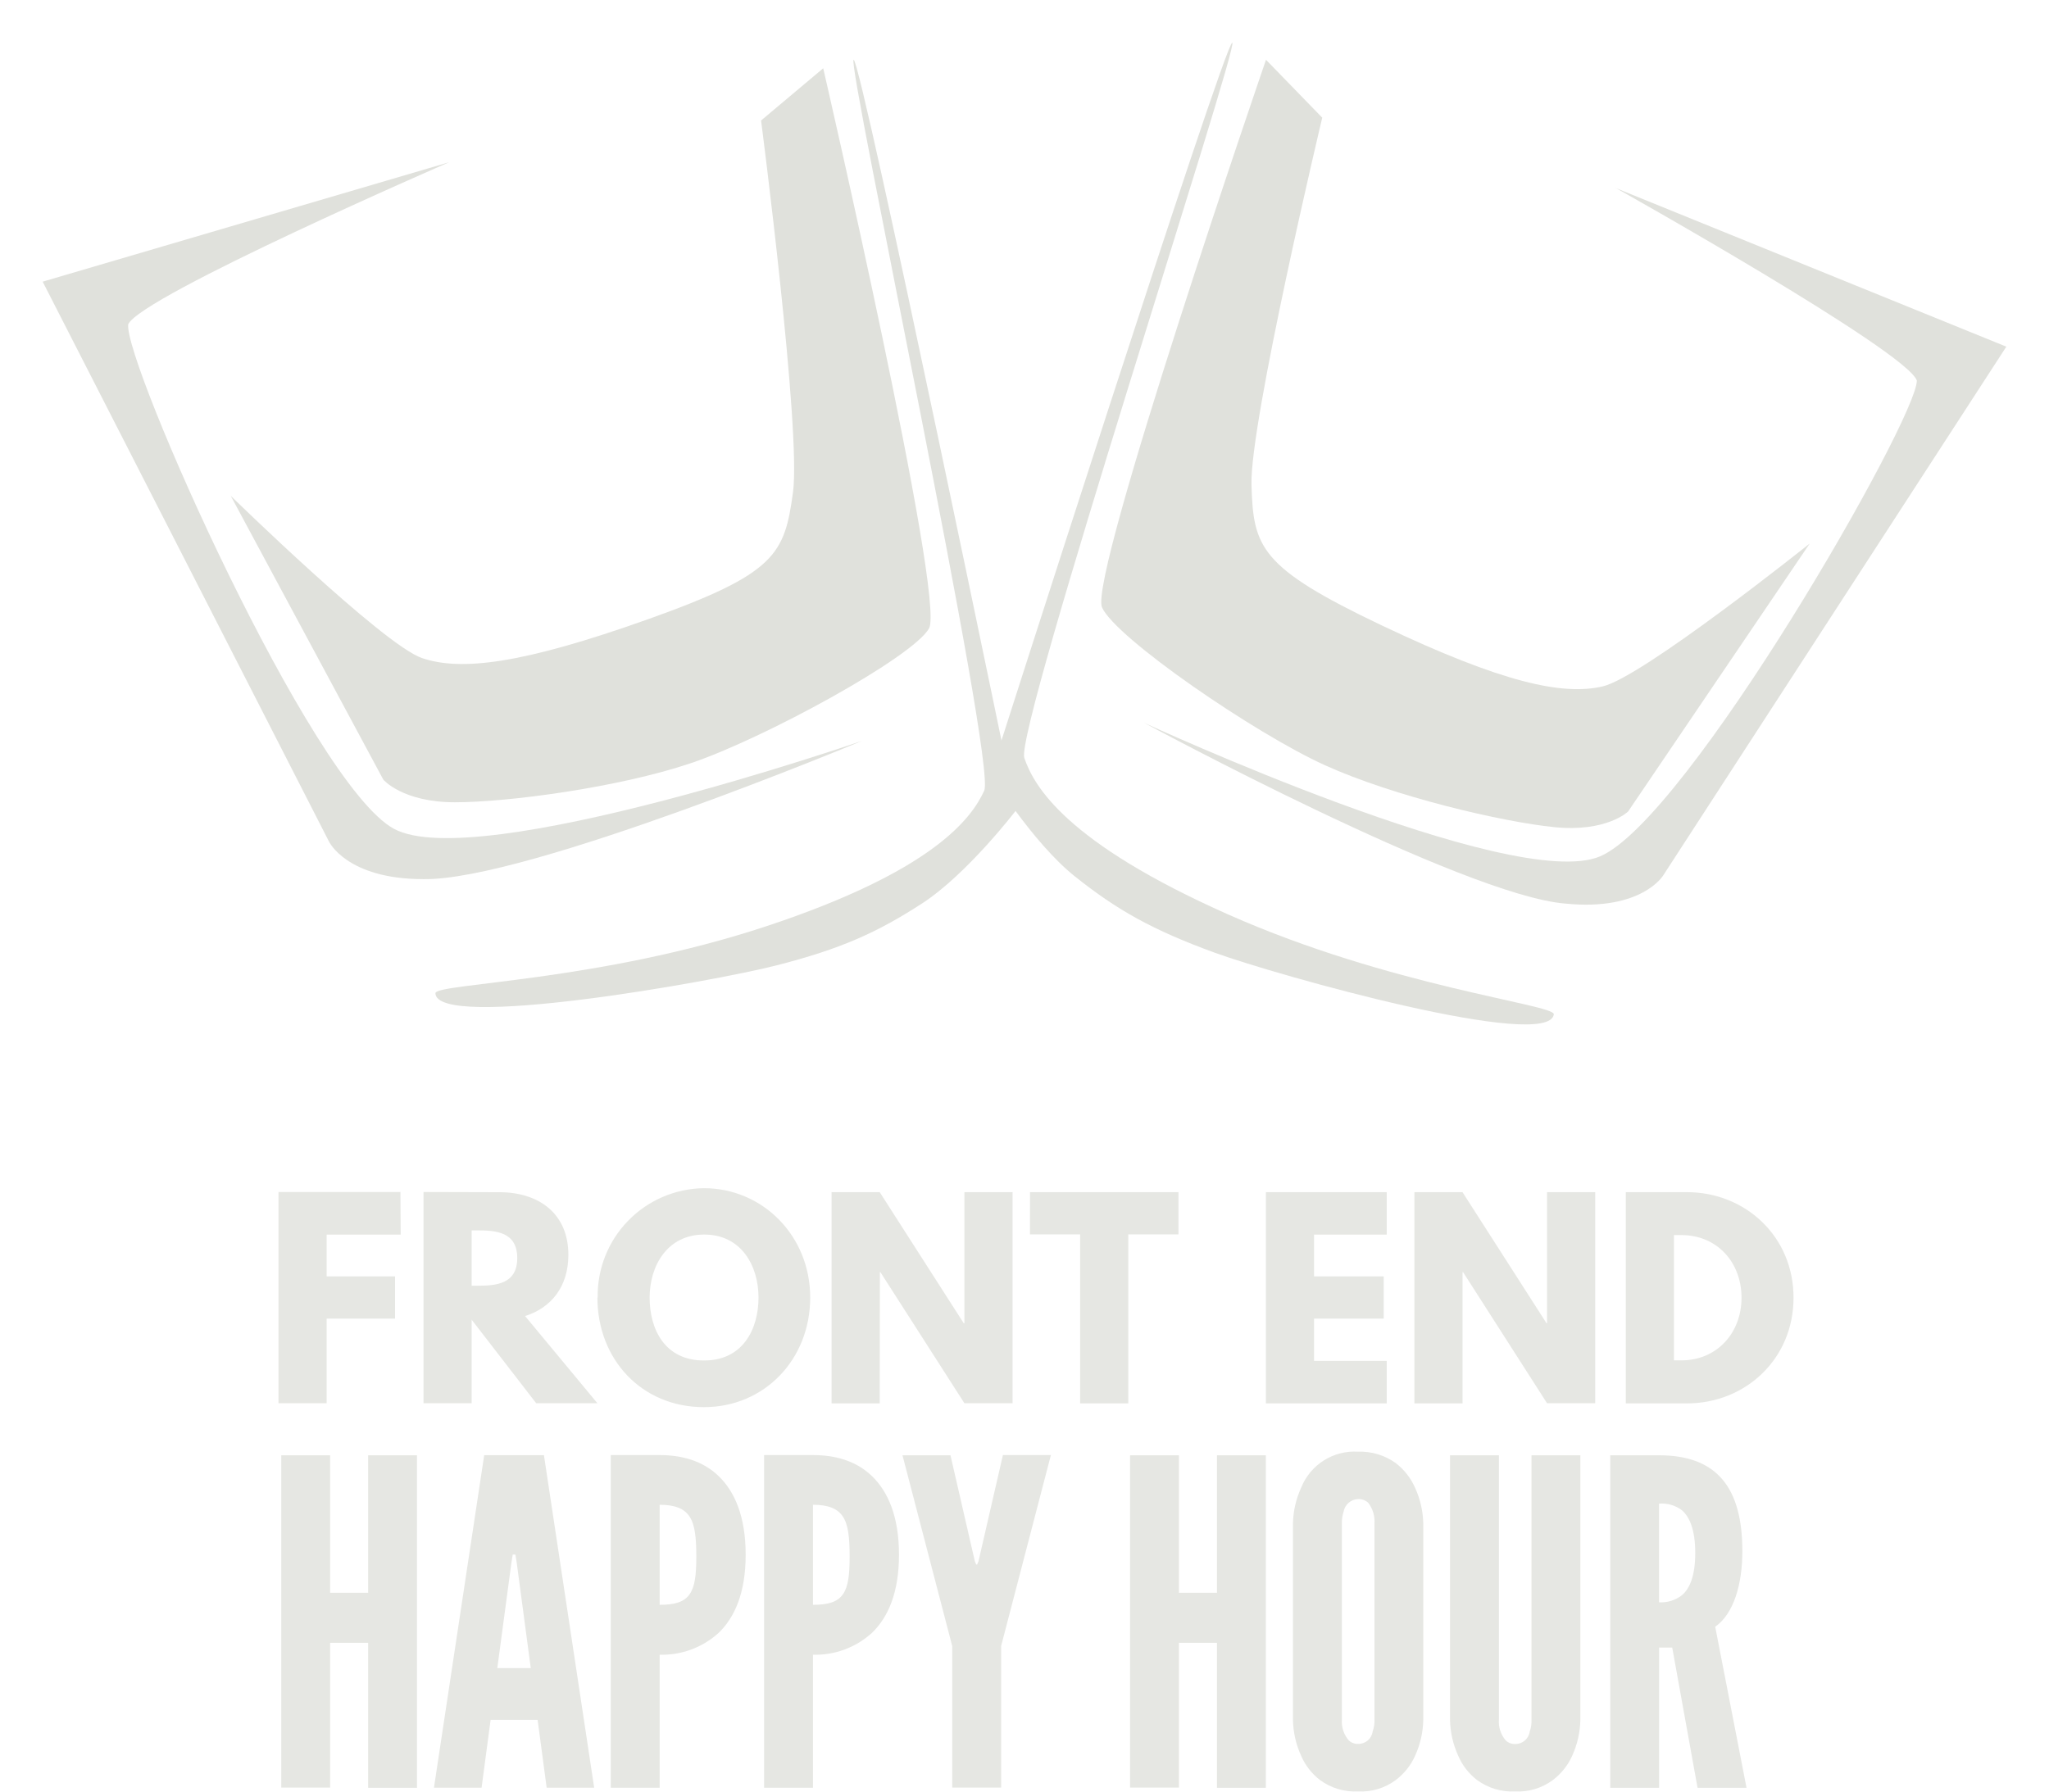
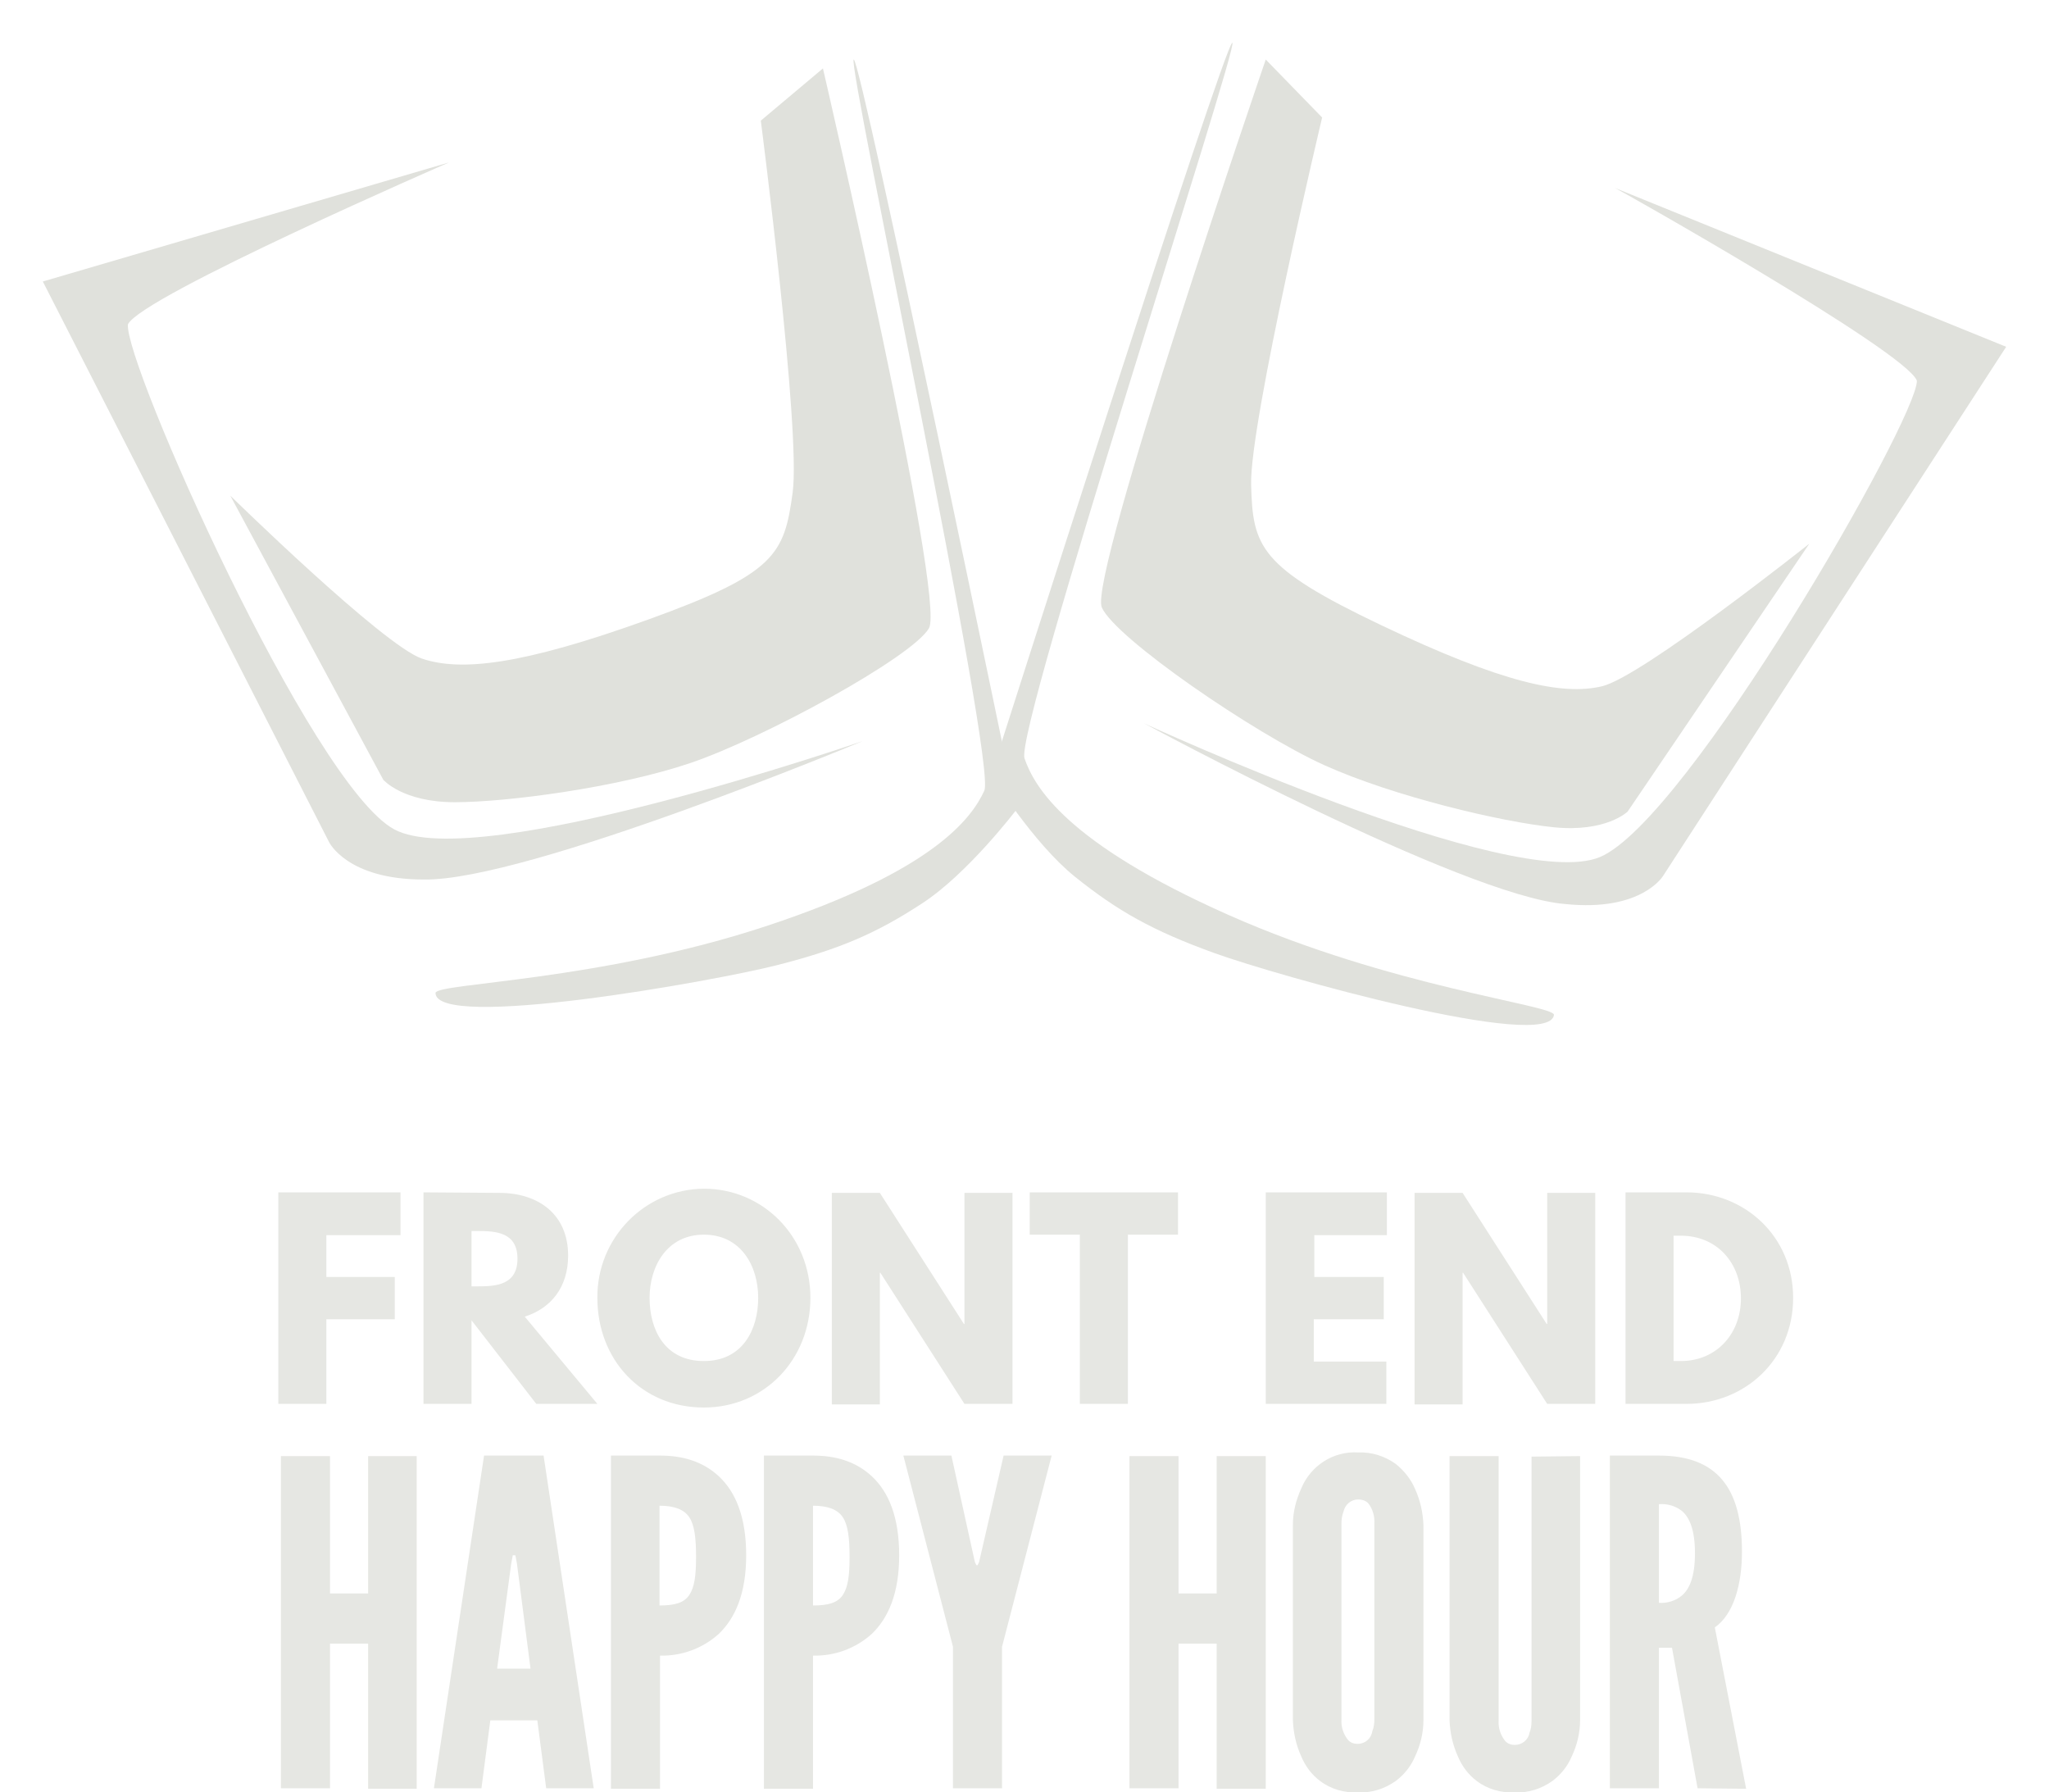
- <svg xmlns="http://www.w3.org/2000/svg" id="Layer_3" data-name="Layer 3" viewBox="0 0 392.37 343.13">
+ <svg xmlns="http://www.w3.org/2000/svg" xmlns:xlink="http://www.w3.org/1999/xlink" version="1.1" id="Layer_3" x="0" y="0" width="392.4" height="343.1" xml:space="preserve">
+   <style>.st2{fill:#e0e1dc}</style>
  <defs>
-     <style>.cls-1,.cls-2{fill:none}.cls-1{clip-rule:evenodd}.cls-3{clip-path:url(#clip-path)}.cls-4{clip-path:url(#clip-path-2)}.cls-5{fill:#e0e1dc}.cls-6{clip-path:url(#clip-path-3)}.cls-7{clip-path:url(#clip-path-5)}.cls-8{clip-path:url(#clip-path-7)}.cls-9{clip-path:url(#clip-path-9)}.cls-10{clip-path:url(#clip-path-11)}.cls-11{fill:#e6e7e3}</style>
-     <clipPath id="clip-path" transform="translate(-5.45 -23.33)">
-       <path class="cls-1" d="M91.47 54.4L13.62 77.28l54.81 107.21s3.36 7.23 18.06 7.23c19.63.41 84.08-26.5 84.08-26.5s-73.79 25.49-89.69 16.86S29.14 92.63 30 85.45C32.51 80 91.47 54.4 91.47 54.4" />
+     <path id="SVGID_1_" d="M86 31.1L8.2 53.9 63 161.2s3.4 7.2 18.1 7.2c19.6.4 84.1-26.5 84.1-26.5s-73.8 25.5-89.7 16.9-51.8-89.5-51-96.7c2.6-5.4 61.5-31 61.5-31" />
+   </defs>
+   <clipPath id="SVGID_2_">
+     <use xlink:href="#SVGID_1_" overflow="visible" />
+   </clipPath>
+   <g clip-path="url(#SVGID_2_)">
+     <defs>
+       <path id="SVGID_3_" d="M-5.4-23.3h800v800h-800z" />
+     </defs>
+     <clipPath id="SVGID_4_">
+       <use xlink:href="#SVGID_3_" overflow="visible" />
    </clipPath>
-     <clipPath id="clip-path-2" transform="translate(-5.45 -23.33)">
-       <path class="cls-2" d="M0 0h800v800H0z" />
-     </clipPath>
-     <clipPath id="clip-path-3" transform="translate(-5.45 -23.33)">
-       <path class="cls-1" d="M49.59 118.22l29.26 54.44S82.51 177 92.58 177s31.22-2.8 45.11-7.47 42.44-20.22 45.66-25.82-20.26-107.3-20.26-107.3l-11.9 10s7.72 59.41 6.11 71.23-3.22 15.55-27.65 24.26-36 10-43.41 7.47-36.65-31.11-36.65-31.11" />
-     </clipPath>
-     <clipPath id="clip-path-5" transform="translate(-5.45 -23.33)">
-       <path class="cls-1" d="M168.92 34.78c-1.44 0 27.39 134.79 25 140s-9.61 15.32-41.65 25.94-63 10.94-63.44 12.82c0 7.27 53.18-2.19 65.36-5.31s19.22-6.25 27.87-11.88S200 178.56 200 178.56 170.36 34.78 168.92 34.78" />
-     </clipPath>
-     <clipPath id="clip-path-7" transform="translate(-5.45 -23.33)">
-       <path class="cls-1" d="M314.73 59.3l74.92 30.43L323.95 191s-4.1 6.87-18.7 5.41c-19.54-1.52-80.73-34.64-80.73-34.64s70.61 32.62 87.31 25.6 60.79-83.92 60.68-91.15c-1.91-5.64-57.78-36.95-57.78-36.95" />
-     </clipPath>
-     <clipPath id="clip-path-9" transform="translate(-5.45 -23.33)">
-       <path class="cls-1" d="M352 127.44l-34.78 51.33s-4.09 4-14.09 3-30.72-5.86-44-11.88-40-24.32-42.65-30.21 31.4-104.9 31.4-104.9l10.77 11.09s-13.9 58.41-13.55 70.34S246.67 132 270 143.1s34.73 13.46 42.34 11.71S352 127.44 352 127.44" />
-     </clipPath>
-     <clipPath id="clip-path-11" transform="translate(-5.45 -23.33)">
-       <path class="cls-1" d="M241.42 31.51c1.45.14-41.68 131.54-39.82 137s8 16.21 39.08 30 62.08 17.16 62.32 19.07c-.76 7.24-53.15-7.46-65-11.79s-18.64-8.14-26.73-14.6-16.13-19.53-16.13-19.53S240 31.36 241.42 31.51" />
-     </clipPath>
-   </defs>
-   <g class="cls-3">
-     <g class="cls-4">
-       <path class="cls-5" d="M0 22.89h173.3v153.68H0z" />
+     <g clip-path="url(#SVGID_4_)">
+       <path class="st2" d="M0 22.9h173.3v153.7H0V22.9z" />
    </g>
  </g>
-   <g class="cls-6">
-     <g class="cls-4">
-       <path class="cls-5" d="M35.97 4.9h150.41v156.95H35.97z" />
+   <defs>
+     <path id="SVGID_5_" d="M44.1 94.9l29.3 54.4s3.7 4.3 13.7 4.3 31.2-2.8 45.1-7.5 42.4-20.2 45.7-25.8-20.3-107.2-20.3-107.2l-11.9 10s7.7 59.4 6.1 71.2-3.2 15.5-27.6 24.3-36 10-43.4 7.5-36.7-31.2-36.7-31.2" />
+   </defs>
+   <clipPath id="SVGID_6_">
+     <use xlink:href="#SVGID_5_" overflow="visible" />
+   </clipPath>
+   <g clip-path="url(#SVGID_6_)">
+     <defs>
+       <path id="SVGID_7_" d="M-5.4-23.3h800v800h-800z" />
+     </defs>
+     <clipPath id="SVGID_8_">
+       <use xlink:href="#SVGID_7_" overflow="visible" />
+     </clipPath>
+     <g clip-path="url(#SVGID_8_)">
+       <path class="st2" d="M36 4.9h150.4v156.9H36V4.9z" />
    </g>
  </g>
-   <g class="cls-7">
-     <g class="cls-4">
-       <path class="cls-5" d="M75.2 3.27h127.52v197.82H75.2z" />
+   <defs>
+     <path id="SVGID_9_" d="M163.5 11.4c-1.4 0 27.4 134.8 25 140s-9.6 15.3-41.7 25.9-63 10.9-63.4 12.8c0 7.3 53.2-2.2 65.4-5.3s19.2-6.2 27.9-11.9 17.9-17.8 17.9-17.8-29.7-143.7-31.1-143.7" />
+   </defs>
+   <clipPath id="SVGID_10_">
+     <use xlink:href="#SVGID_9_" overflow="visible" />
+   </clipPath>
+   <g clip-path="url(#SVGID_10_)">
+     <defs>
+       <path id="SVGID_11_" d="M-5.4-23.3h800v800h-800z" />
+     </defs>
+     <clipPath id="SVGID_12_">
+       <use xlink:href="#SVGID_11_" overflow="visible" />
+     </clipPath>
+     <g clip-path="url(#SVGID_12_)">
+       <path class="st2" d="M75.2 3.3h127.5v197.8H75.2V3.3z" />
    </g>
  </g>
-   <g class="cls-8">
-     <g class="cls-4">
-       <path class="cls-5" d="M210.9 27.79h181.47v153.68H210.9z" />
+   <defs>
+     <path id="SVGID_13_" d="M309.3 36l74.9 30.4-65.7 101.3s-4.1 6.9-18.7 5.4c-19.5-1.5-80.7-34.6-80.7-34.6s70.6 32.6 87.3 25.6 60.8-83.9 60.7-91.2c-2-5.6-57.8-37-57.8-36.9" />
+   </defs>
+   <clipPath id="SVGID_14_">
+     <use xlink:href="#SVGID_13_" overflow="visible" />
+   </clipPath>
+   <g clip-path="url(#SVGID_14_)">
+     <defs>
+       <path id="SVGID_15_" d="M-5.4-23.3h800v800h-800z" />
+     </defs>
+     <clipPath id="SVGID_16_">
+       <use xlink:href="#SVGID_15_" overflow="visible" />
+     </clipPath>
+     <g clip-path="url(#SVGID_16_)">
+       <path class="st2" d="M210.9 27.8h181.5v153.7H210.9V27.8z" />
    </g>
  </g>
-   <g class="cls-9">
-     <g class="cls-4">
-       <path class="cls-5" d="M202.73 3.27h152.04v163.49H202.73z" />
+   <defs>
+     <path id="SVGID_17_" d="M346.5 104.1l-34.8 51.3s-4.1 4-14.1 3-30.7-5.9-44-11.9-40-24.3-42.6-30.2 31.4-104.9 31.4-104.9l10.8 11.1s-13.9 58.4-13.6 70.3 1.6 15.8 24.9 26.9c23.3 11.1 34.7 13.5 42.3 11.7s39.7-27.3 39.7-27.3" />
+   </defs>
+   <clipPath id="SVGID_18_">
+     <use xlink:href="#SVGID_17_" overflow="visible" />
+   </clipPath>
+   <g clip-path="url(#SVGID_18_)">
+     <defs>
+       <path id="SVGID_19_" d="M-5.4-23.3h800v800h-800z" />
+     </defs>
+     <clipPath id="SVGID_20_">
+       <use xlink:href="#SVGID_19_" overflow="visible" />
+     </clipPath>
+     <g clip-path="url(#SVGID_20_)">
+       <path class="st2" d="M202.7 3.3h152v163.5h-152V3.3z" />
    </g>
  </g>
-   <g class="cls-10">
-     <g class="cls-4">
-       <path class="cls-5" d="M181.47 0h124.25v204.36H181.47z" />
+   <defs>
+     <path id="SVGID_21_" d="M236 8.2c1.4.1-41.7 131.5-39.8 137s8 16.2 39.1 30 62.1 17.2 62.3 19.1c-.8 7.2-53.1-7.5-65-11.8s-18.6-8.1-26.7-14.6-16.1-19.5-16.1-19.5S234.6 8 236 8.2" />
+   </defs>
+   <clipPath id="SVGID_22_">
+     <use xlink:href="#SVGID_21_" overflow="visible" />
+   </clipPath>
+   <g clip-path="url(#SVGID_22_)">
+     <defs>
+       <path id="SVGID_23_" d="M-5.4-23.3h800v800h-800z" />
+     </defs>
+     <clipPath id="SVGID_24_">
+       <use xlink:href="#SVGID_23_" overflow="visible" />
+     </clipPath>
+     <g clip-path="url(#SVGID_24_)">
+       <path class="st2" d="M181.5 0h124.2v204.4H181.5V0z" />
    </g>
  </g>
-   <path class="cls-11" d="M326 283.9v-24h1.42c6.87 0 11.52 5.25 11.52 12s-4.71 12-11.52 12zm-9.22-32.22v40.46h11.72c11.13 0 20.4-8.44 20.4-20.25s-9.32-20.21-20.4-20.21zM285.52 267h.1l16.08 25.11h9.22v-40.43h-9.22v25.11h-.1l-16.09-25.11h-9.21v40.46h9.22zM271 251.68h-23.14v40.46H271V284h-13.92v-8.1h13.34v-8.09h-13.34v-8H271zm-68.32 8.09h9.61v32.37h9.22v-32.37h9.61v-8.09h-28.43zM173.94 267h.1l16.09 25.11h9.22v-40.43h-9.22v25.11H190l-16.09-25.11h-9.22v40.46h9.22zm-44.09 4.86c0-6 3.33-12.06 10.45-12.06s10.4 6 10.4 12.06-3 12.06-10.4 12.06c-7.56.03-10.45-6-10.45-12.04zm-10 0c0 11.82 8.44 21 20.4 21 11.62 0 20.35-9.17 20.35-21s-9.12-20.94-20.35-20.94a20.6 20.6 0 0 0-20.35 20.96zm-24.08-2.26V259h1.08c3.48 0 7.65.25 7.65 5.3s-4.17 5.3-7.65 5.3zm-9.22-17.95v40.46h9.22v-16l12.36 16h11.72L106 275.41c5-1.57 8.29-5.64 8.29-11.72 0-7.94-5.69-12-13.19-12zm-4.42 0H58.78v40.46H68V275.9h13.1v-8.09H68v-8h14.18zm241.02 78.59a6.5 6.5 0 0 0 4.42-1.39c1.39-1.21 2.51-3.55 2.51-8.06s-1.13-6.93-2.51-8.15a6.39 6.39 0 0 0-4.42-1.3zm7.37 35.53l-4.85-26.86h-2.51v26.86h-9.36v-63.69h9.36c11.18 0 15.94 6.33 15.94 18.37 0 6.33-1.65 12-5.2 14.47l6 30.85zm-22.44-63.69v50.61a17.36 17.36 0 0 1-1.56 6.93 11.92 11.92 0 0 1-3.73 4.68 11.13 11.13 0 0 1-7.19 2.17 11.39 11.39 0 0 1-7.28-2.17 11.67 11.67 0 0 1-3.64-4.68 17.34 17.34 0 0 1-1.56-6.93v-50.61h9.36v50.61a5.52 5.52 0 0 0 1.3 4 2.48 2.48 0 0 0 1.82.69 2.74 2.74 0 0 0 2.77-2.34 6.06 6.06 0 0 0 .35-2.34v-50.62zm-39.43 13.08a5.78 5.78 0 0 0-1.21-4 2.7 2.7 0 0 0-1.91-.69 2.9 2.9 0 0 0-2.77 2.34 6.64 6.64 0 0 0-.35 2.34v37.52a5.52 5.52 0 0 0 1.3 4 2.48 2.48 0 0 0 1.82.69 2.74 2.74 0 0 0 2.77-2.36 6 6 0 0 0 .35-2.34zm9.35 37.53a17.36 17.36 0 0 1-1.56 6.93 11.92 11.92 0 0 1-3.73 4.68 11.13 11.13 0 0 1-7.19 2.17 11.39 11.39 0 0 1-7.28-2.17 11.69 11.69 0 0 1-3.64-4.68 17.36 17.36 0 0 1-1.56-6.93v-37.52a17.28 17.28 0 0 1 1.56-6.85 11 11 0 0 1 10.92-6.93 11.65 11.65 0 0 1 7.19 2.17 12.17 12.17 0 0 1 3.73 4.77 17.28 17.28 0 0 1 1.56 6.85zM238.49 338h-7.28v27.73h-9.36v-63.65h9.36v26.34h7.28v-26.34h9.36v63.69h-9.36zm-46.36-15.6l.26.61h.17l.26-.61 4.68-20.36h9.19l-9.53 36.57v27.12h-9.36v-27.08l-9.53-36.57h9.19zm-31 8.32c2.86 0 4.68-.52 5.72-2s1.3-3.73 1.3-7.28-.26-6.07-1.3-7.63-2.86-2.25-5.72-2.25zm-9.36-28.68h9.36c4.07 0 8.15 1 11.27 4s5.2 7.8 5.2 15.08-2.08 12-5.2 15a16.11 16.11 0 0 1-11.27 4.16v25.48h-9.36zm-20 28.68c2.86 0 4.68-.52 5.72-2s1.3-3.73 1.3-7.28-.26-6.07-1.3-7.63-2.86-2.25-5.72-2.25zm-9.36-28.68h9.36c4.07 0 8.15 1 11.27 4s5.2 7.8 5.2 15.08-2.08 12-5.2 15a16.11 16.11 0 0 1-11.27 4.16v25.48h-9.36zm-18 20.71l-.26-1.65h-.52l-.26 1.65-2.69 20.1h6.41zm-15.86 43l9.62-63.69h11.44l9.62 63.69h-9.1l-1.73-13h-9l-1.73 13zM75.95 338h-7.28v27.73h-9.36v-63.65h9.36v26.34h7.28v-26.34h9.35v63.69h-9.35z" transform="translate(-5.45 -23.33)" />
+   <path d="M320.5 260.6v-24h1.4c6.9 0 11.5 5.2 11.5 12s-4.7 12-11.5 12h-1.4zm-9.2-32.3v40.5H323c11.1 0 20.4-8.4 20.4-20.3 0-11.8-9.3-20.2-20.4-20.2h-11.7zm-31.2 15.4h.1l16.1 25.1h9.2v-40.4h-9.2v25.1h-.1l-16.1-25.1h-9.2v40.5h9.2v-25.2zm-14.6-15.4h-23.1v40.5h23.1v-8.1h-13.9v-8.1H265v-8.1h-13.3v-8h13.9v-8.2zm-68.3 8.1h9.6v32.4h9.2v-32.4h9.6v-8.1h-28.4v8.1zm-28.7 7.3h.1l16.1 25.1h9.2v-40.4h-9.2v25.1h-.1l-16.1-25.1h-9.2v40.5h9.2v-25.2zm-44.1 4.8c0-6 3.3-12.1 10.4-12.1s10.4 6 10.4 12.1-3 12.1-10.4 12.1c-7.5 0-10.4-6-10.4-12.1zm-10 0c0 11.8 8.4 21 20.4 21 11.6 0 20.4-9.2 20.4-21s-9.1-20.9-20.4-20.9c-11.4.1-20.5 9.5-20.4 20.9zm-24.1-2.2v-10.6h1.1c3.5 0 7.7.2 7.7 5.3s-4.2 5.3-7.7 5.3h-1.1zm-9.2-18v40.5h9.2v-16l12.4 16h11.7l-13.9-16.7c5-1.6 8.3-5.6 8.3-11.7 0-7.9-5.7-12-13.2-12l-14.5-.1zm-4.4 0H53.3v40.5h9.2v-16.2h13.1v-8.1H62.5v-8h14.2v-8.2zm241 78.6c1.6.1 3.2-.4 4.4-1.4 1.4-1.2 2.5-3.5 2.5-8.1s-1.1-6.9-2.5-8.1c-1.3-1-2.8-1.4-4.4-1.3v18.9zm7.4 35.5l-4.9-26.9h-2.5v26.9h-9.4v-63.7h9.4c11.2 0 15.9 6.3 15.9 18.4 0 6.3-1.6 12-5.2 14.5l6 30.9-9.3-.1zm-22.5-63.6v50.6c0 2.4-.6 4.8-1.6 6.9-.8 1.9-2.1 3.5-3.7 4.7-2.1 1.5-4.6 2.3-7.2 2.2-2.6.1-5.2-.6-7.3-2.2-1.6-1.2-2.8-2.8-3.6-4.7-1-2.2-1.5-4.5-1.6-6.9v-50.6h9.4v50.6c-.1 1.5.4 2.9 1.3 4 .5.5 1.1.7 1.8.7 1.4 0 2.6-1 2.8-2.3.3-.7.4-1.5.4-2.3v-50.6l9.3-.1zm-39.4 13c.1-1.4-.3-2.9-1.2-4-.5-.5-1.2-.7-1.9-.7-1.4 0-2.5 1-2.8 2.3-.3.8-.4 1.5-.4 2.3v37.5c-.1 1.5.4 2.9 1.3 4 .5.5 1.1.7 1.8.7 1.4 0 2.6-1 2.8-2.4.3-.7.4-1.5.4-2.3v-37.4zm9.4 37.6c0 2.4-.6 4.8-1.6 6.9-.8 1.9-2.1 3.5-3.7 4.7-2.1 1.5-4.6 2.3-7.2 2.2-2.6.1-5.2-.6-7.3-2.2-1.6-1.2-2.8-2.8-3.6-4.7-1-2.2-1.5-4.5-1.6-6.9v-37.5c0-2.4.6-4.7 1.6-6.9 1.8-4.4 6.2-7.2 10.9-6.9 2.6-.1 5.1.7 7.2 2.2 1.6 1.3 2.9 2.9 3.7 4.8 1 2.2 1.5 4.5 1.6 6.9v37.4zM233 314.7h-7.3v27.7h-9.4v-63.6h9.4v26.3h7.3v-26.3h9.4v63.7H233v-27.8zm-46.3-15.6l.3.6h.2l.3-.6 4.7-20.4h9.2l-9.5 36.6v27.1h-9.4v-27.1l-9.5-36.6h9.2l4.5 20.4zm-31 8.3c2.9 0 4.7-.5 5.7-2s1.3-3.7 1.3-7.3-.3-6.1-1.3-7.6-2.9-2.2-5.7-2.2v19.1zm-9.4-28.7h9.4c4.1 0 8.1 1 11.3 4s5.2 7.8 5.2 15.1-2.1 12-5.2 15a16.2 16.2 0 01-11.3 4.2v25.5h-9.4v-63.8zm-20 28.7c2.9 0 4.7-.5 5.7-2s1.3-3.7 1.3-7.3-.3-6.1-1.3-7.6-2.9-2.2-5.7-2.2v19.1zm-9.3-28.7h9.4c4.1 0 8.1 1 11.3 4s5.2 7.8 5.2 15.1-2.1 12-5.2 15a16.2 16.2 0 01-11.3 4.2v25.5H117v-63.8zm-18 20.7l-.3-1.6h-.5l-.3 1.6-2.7 20.1h6.4L99 299.4zm-15.9 43l9.6-63.7h11.4l9.6 63.7h-9.1l-1.7-13h-9l-1.7 13h-9.1zm-12.6-27.7h-7.3v27.7h-9.4v-63.6h9.4v26.3h7.3v-26.3h9.3v63.7h-9.3v-27.8z" fill="#e6e7e3" />
</svg>
